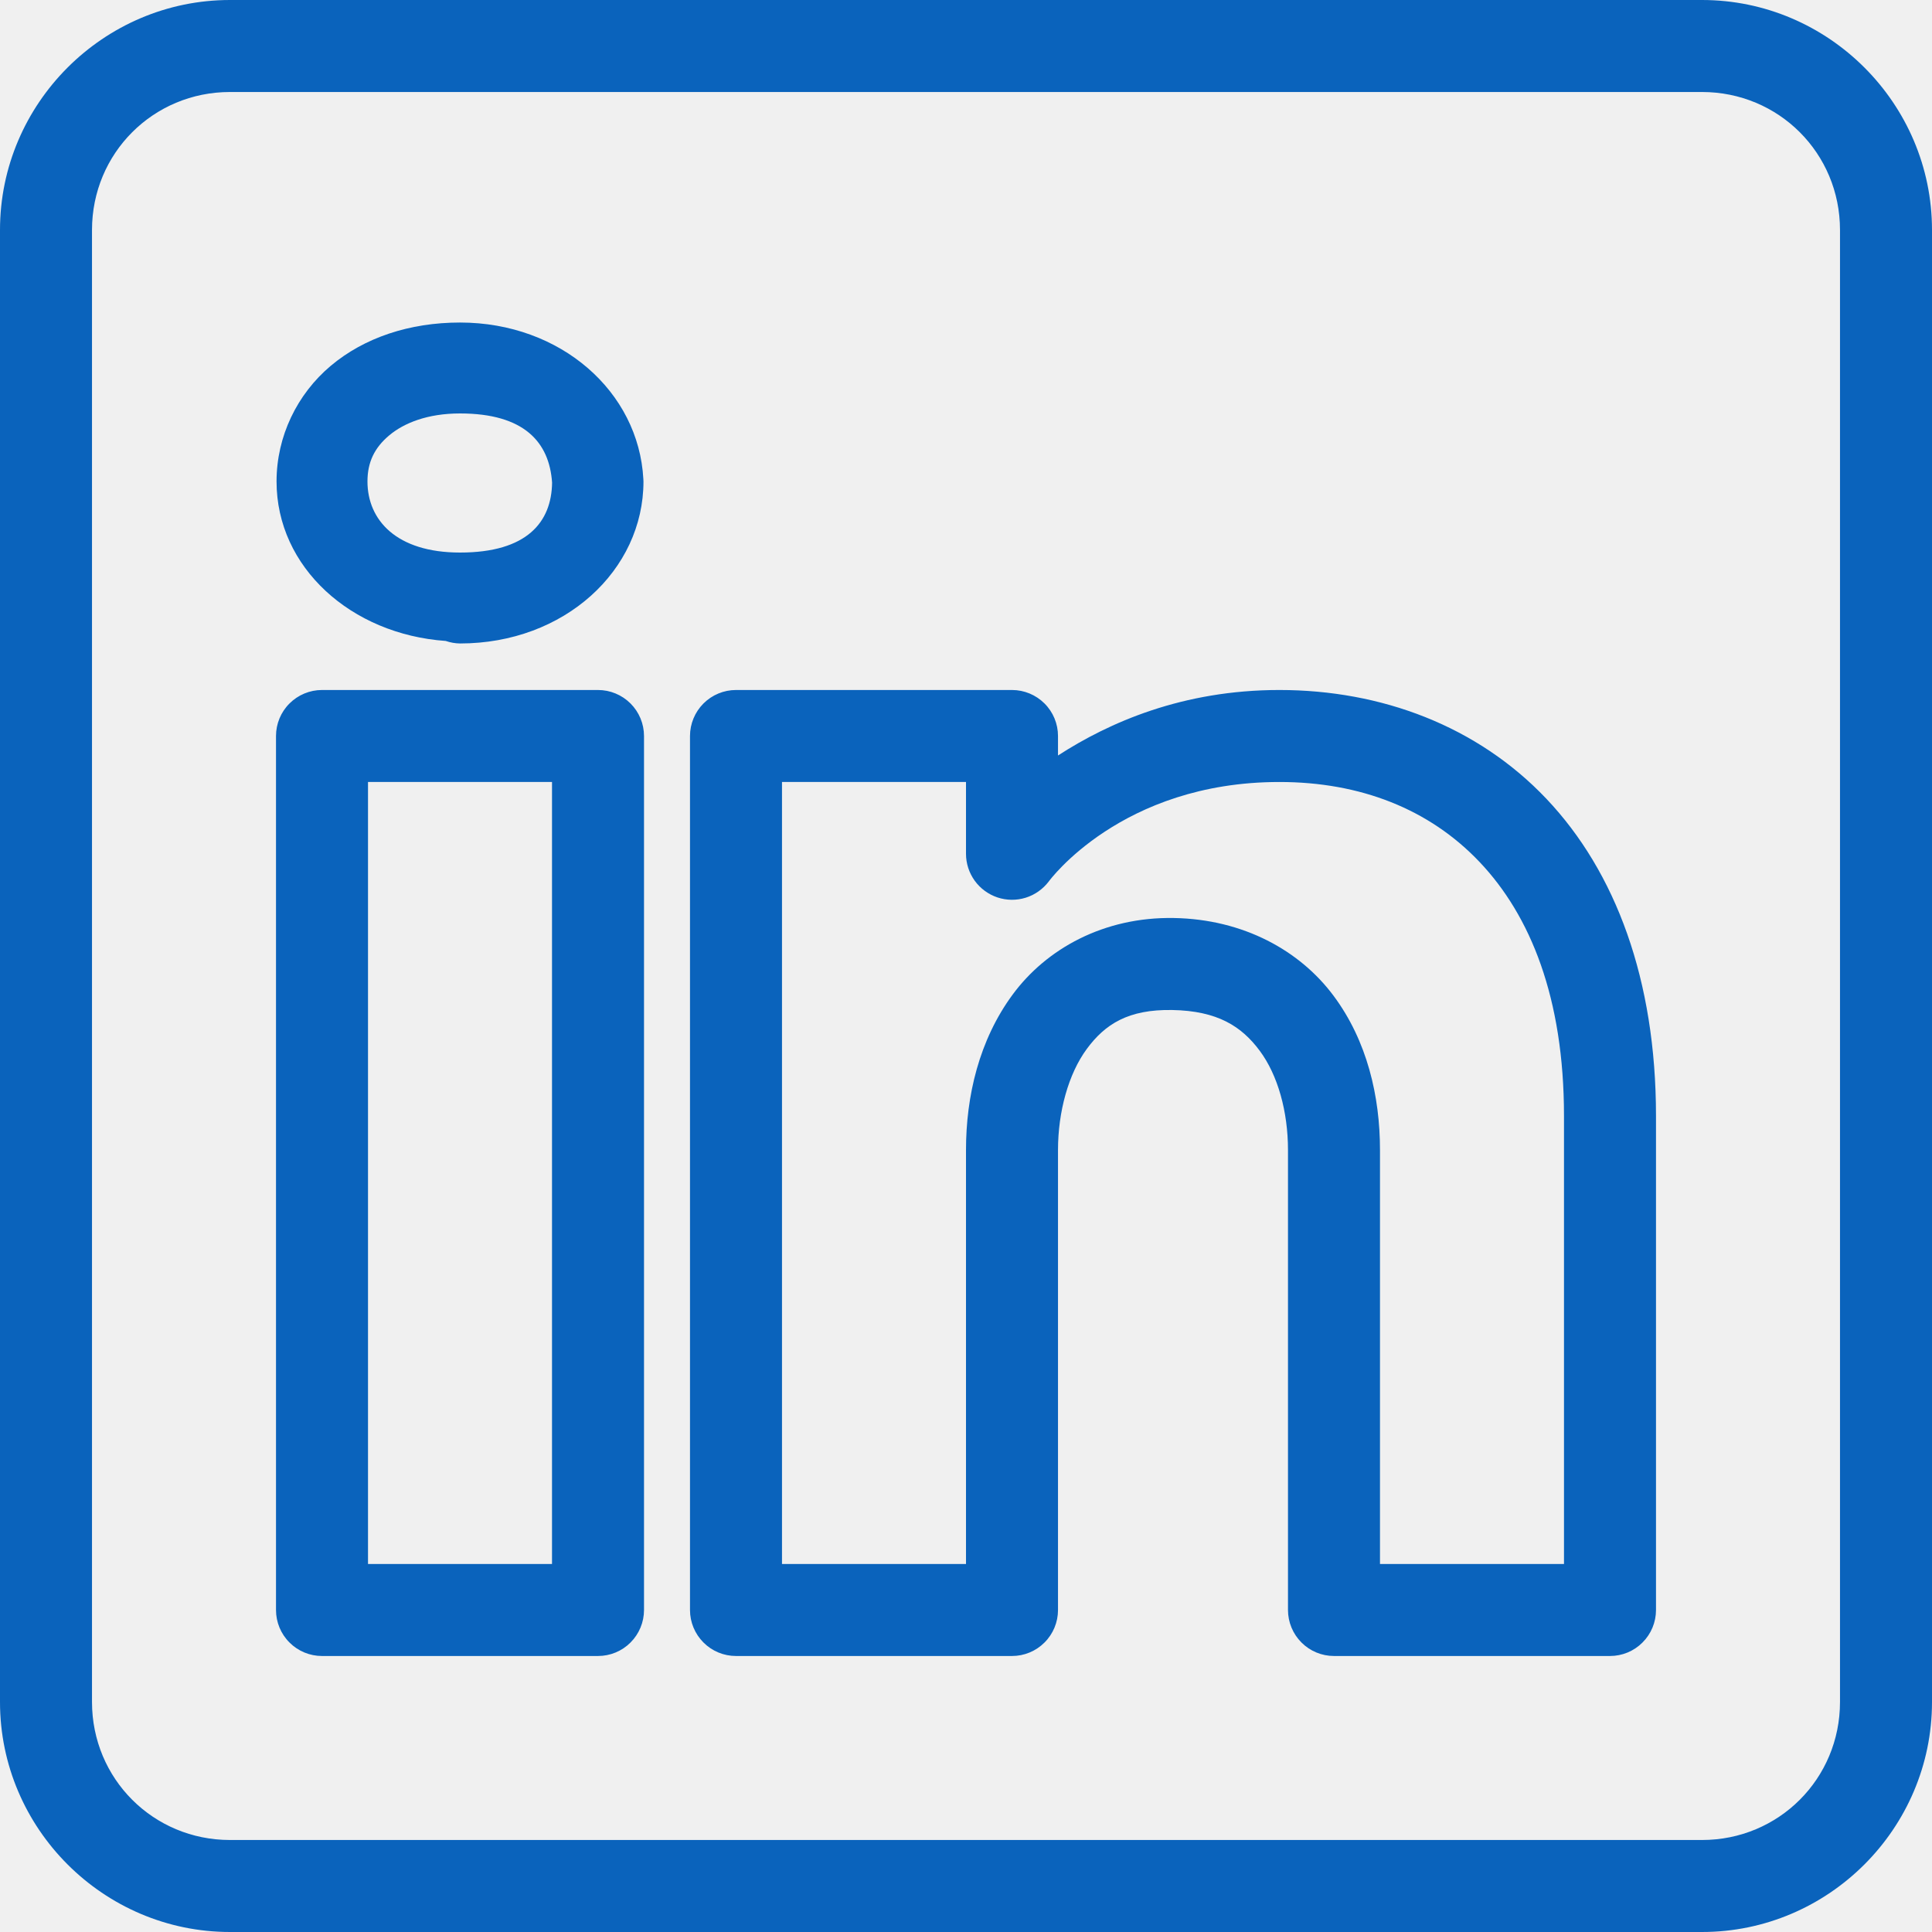
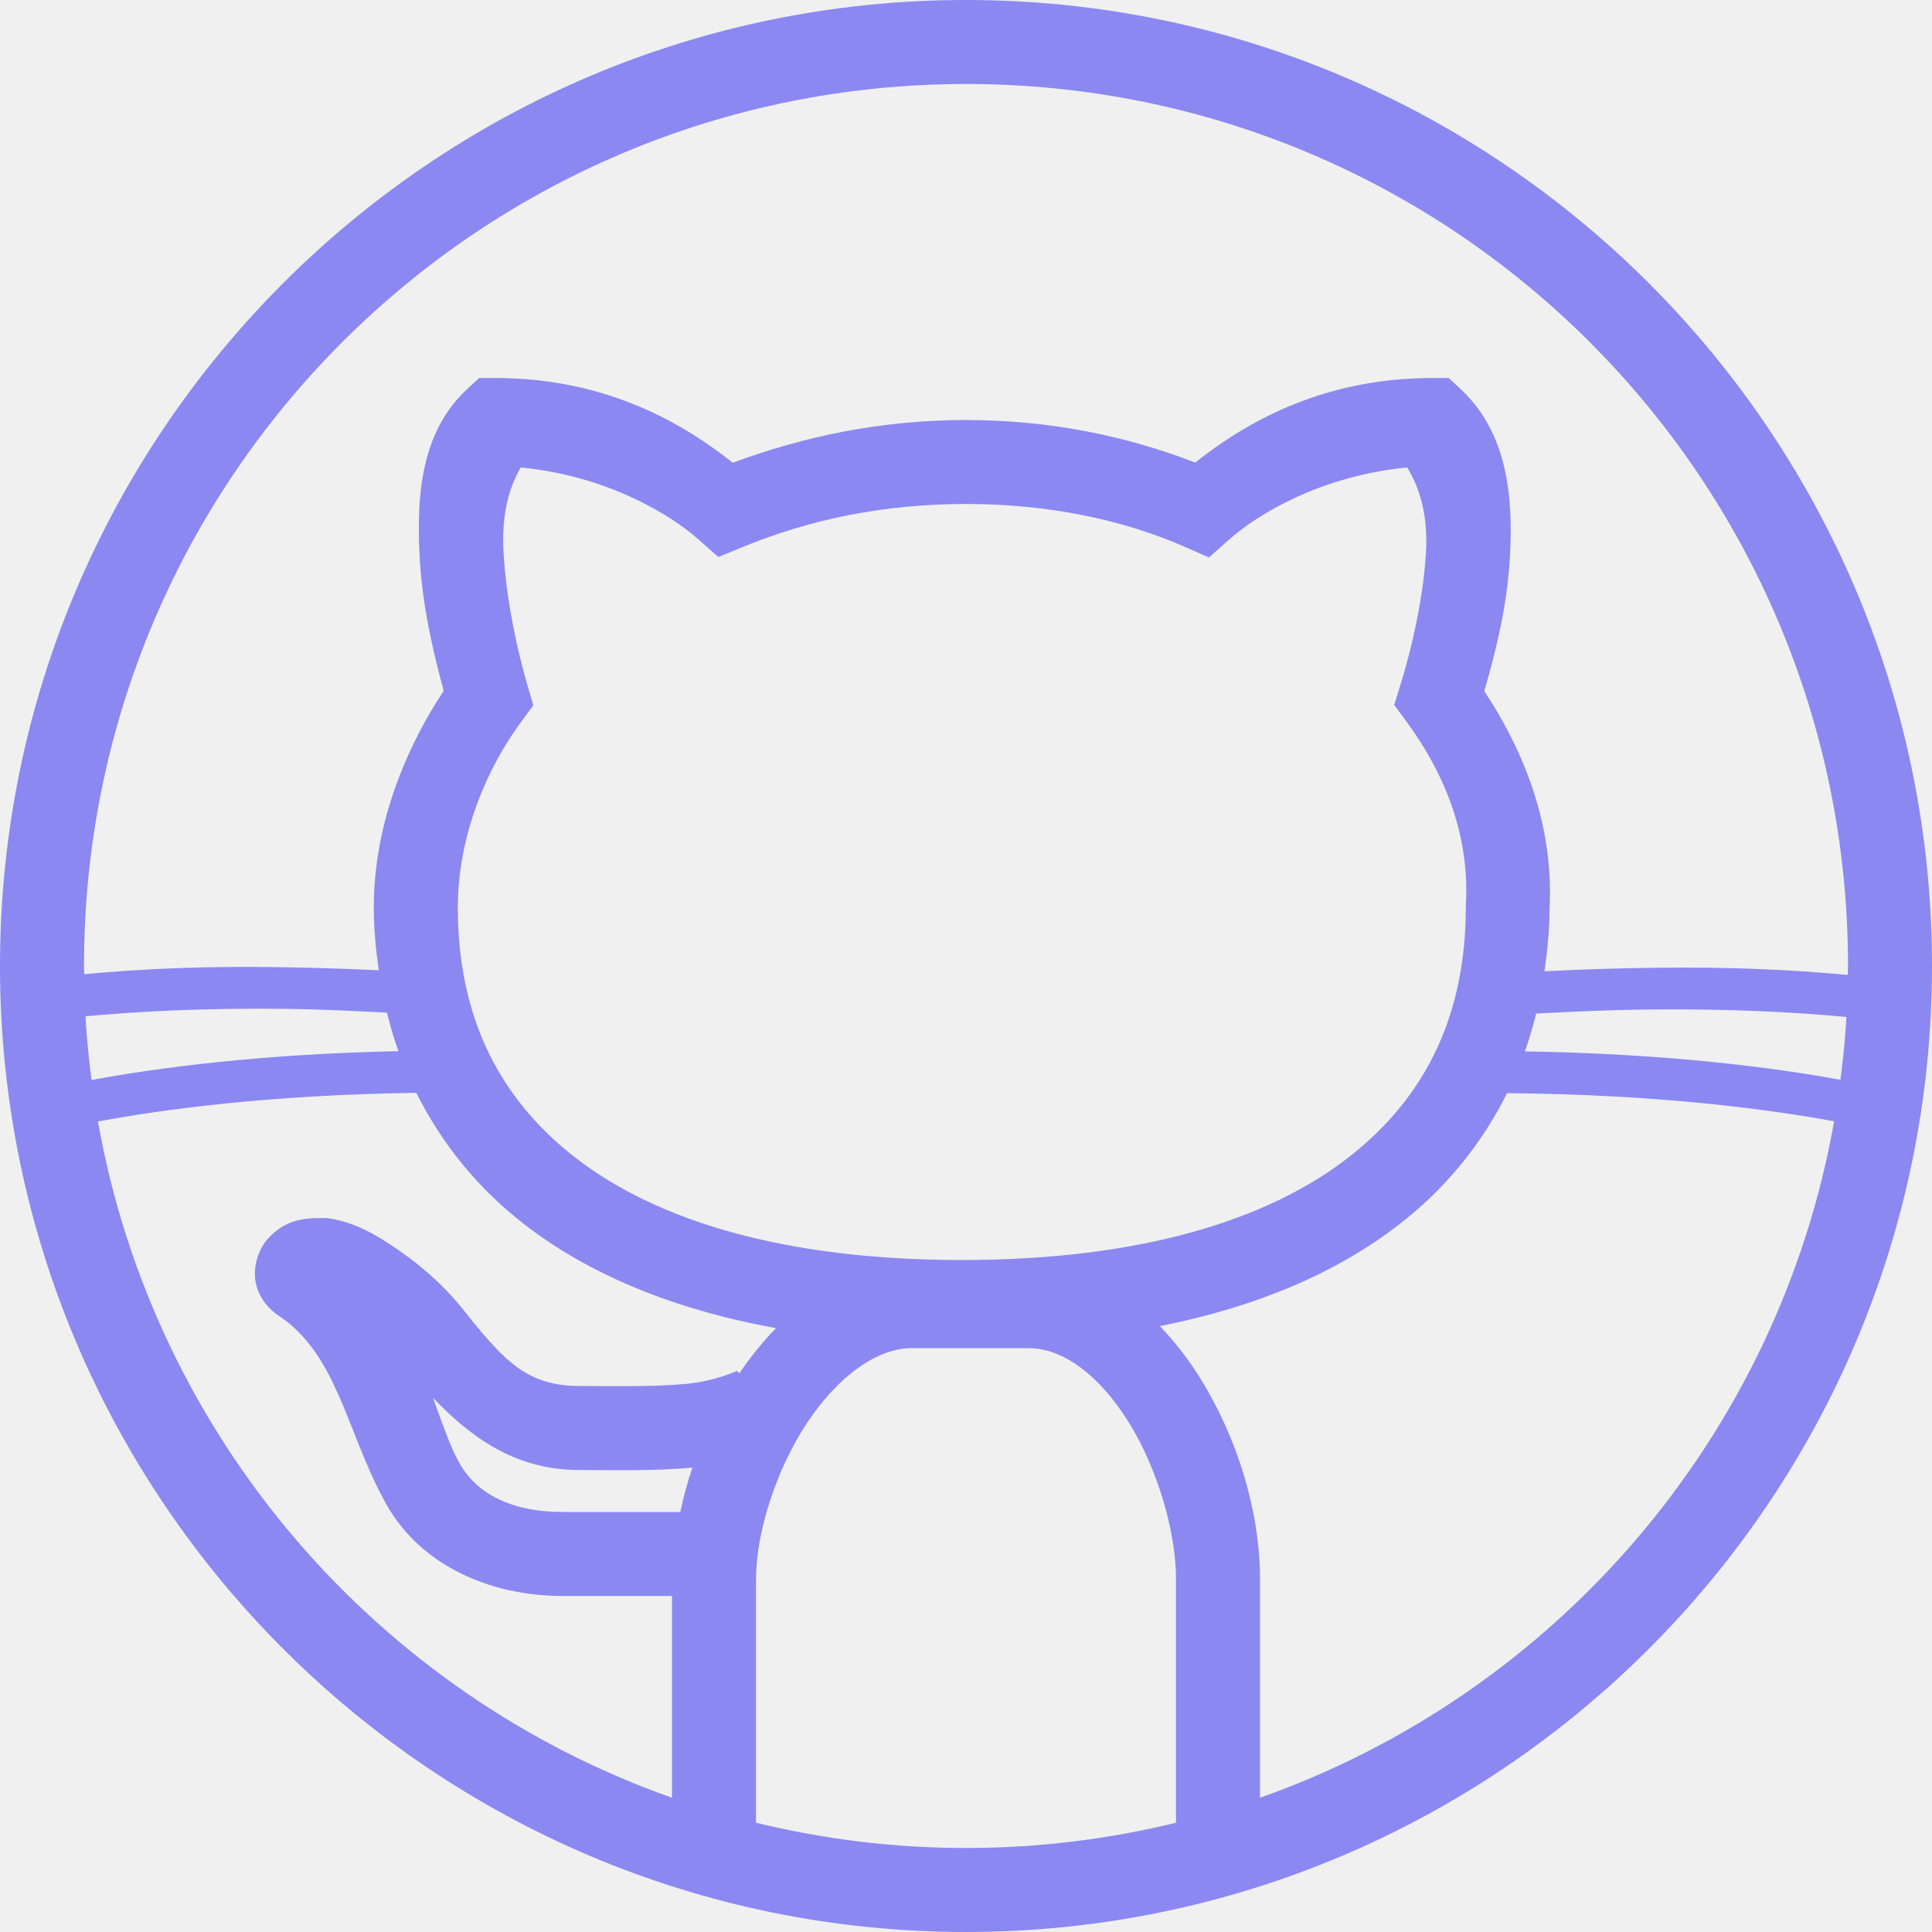
<svg xmlns="http://www.w3.org/2000/svg" width="50" height="50" viewBox="0 0 50 50" fill="none">
-   <g clip-path="url(#clip0_86_43)">
-     <path d="M5.952 0C2.679 0 0 2.679 0 5.952V44.048C0 47.321 2.679 50 5.952 50H44.048C47.321 50 50 47.321 50 44.048V5.952C50 2.679 47.321 0 44.048 0H5.952ZM5.952 2.381H44.048C46.034 2.381 47.619 3.966 47.619 5.952V44.048C47.619 46.034 46.034 47.619 44.048 47.619H5.952C3.966 47.619 2.381 46.034 2.381 44.048V5.952C2.381 3.966 3.966 2.381 5.952 2.381ZM11.905 8.347C10.601 8.347 9.428 8.737 8.559 9.468C7.69 10.199 7.157 11.291 7.157 12.46C7.157 14.683 9.085 16.416 11.537 16.588L11.542 16.59C11.659 16.63 11.781 16.651 11.905 16.653C14.611 16.653 16.653 14.757 16.653 12.46C16.652 12.44 16.652 12.419 16.65 12.398C16.529 10.136 14.512 8.347 11.905 8.347ZM11.905 10.7C13.562 10.7 14.217 11.441 14.288 12.491C14.274 13.51 13.643 14.3 11.905 14.3C10.255 14.3 9.51 13.455 9.51 12.46C9.51 11.963 9.691 11.588 10.072 11.268C10.454 10.947 11.066 10.7 11.905 10.7ZM8.333 17.857C8.018 17.857 7.715 17.983 7.492 18.206C7.268 18.429 7.143 18.732 7.143 19.048V41.667C7.143 41.982 7.268 42.285 7.492 42.508C7.715 42.732 8.018 42.857 8.333 42.857H15.476C15.792 42.857 16.095 42.732 16.318 42.508C16.541 42.285 16.667 41.982 16.667 41.667V34.684V19.048C16.667 18.732 16.541 18.429 16.318 18.206C16.095 17.983 15.792 17.857 15.476 17.857H8.333ZM19.048 17.857C18.732 17.857 18.429 17.983 18.206 18.206C17.983 18.429 17.857 18.732 17.857 19.048V41.667C17.857 41.982 17.983 42.285 18.206 42.508C18.429 42.732 18.732 42.857 19.048 42.857H26.191C26.506 42.857 26.809 42.732 27.032 42.508C27.256 42.285 27.381 41.982 27.381 41.667V29.762C27.381 28.774 27.651 27.792 28.125 27.148C28.599 26.505 29.198 26.119 30.336 26.139C31.51 26.16 32.131 26.561 32.601 27.193C33.071 27.824 33.333 28.77 33.333 29.762V41.667C33.333 41.982 33.459 42.285 33.682 42.508C33.905 42.732 34.208 42.857 34.524 42.857H41.667C41.982 42.857 42.285 42.732 42.508 42.508C42.732 42.285 42.857 41.982 42.857 41.667V28.883C42.857 25.357 41.813 22.565 40.023 20.675C38.233 18.786 35.743 17.857 33.11 17.857C30.608 17.857 28.703 18.696 27.381 19.552V19.048C27.381 18.732 27.256 18.429 27.032 18.206C26.809 17.983 26.506 17.857 26.191 17.857H19.048ZM9.524 20.238H14.286V34.684V40.476H9.524V20.238ZM20.238 20.238H25V22.096C25 22.346 25.079 22.589 25.224 22.791C25.37 22.994 25.576 23.145 25.813 23.225C26.05 23.304 26.305 23.307 26.544 23.233C26.782 23.159 26.991 23.011 27.142 22.812C27.142 22.812 29.011 20.238 33.11 20.238C35.197 20.238 36.987 20.932 38.295 22.312C39.603 23.693 40.476 25.819 40.476 28.883V40.476H35.714V29.762C35.714 28.373 35.382 26.937 34.512 25.77C33.643 24.602 32.181 23.789 30.378 23.758C28.566 23.726 27.08 24.556 26.209 25.737C25.338 26.918 25 28.369 25 29.762V40.476H20.238V20.238Z" fill="#0A63BC" />
+   <g clip-path="url(#clip0_86_41)">
+     <path d="M25 0C11.208 0 0 11.208 0 25C0 38.792 11.208 50 25 50C38.792 50 50 38.792 50 25C50 11.208 38.792 0 25 0ZM25 2.174C37.617 2.174 47.826 12.383 47.826 25C47.826 25.078 47.821 25.154 47.82 25.231C47.124 25.167 46.321 25.106 45.3 25.07C43.855 25.019 42.035 25.034 39.971 25.136C40.048 24.603 40.101 24.062 40.103 23.508C40.208 21.472 39.525 19.568 38.413 17.886C38.681 16.958 38.996 15.777 39.075 14.438C39.165 12.912 39.033 11.219 37.808 10.076L37.494 9.783H37.065C34.148 9.783 32.152 11.004 30.932 11.971C29.169 11.289 27.187 10.87 25 10.87C22.8 10.87 20.799 11.295 18.964 11.976C17.744 11.007 15.746 9.783 12.827 9.783H12.4L12.086 10.073C10.892 11.182 10.782 12.828 10.857 14.347C10.922 15.686 11.219 16.904 11.483 17.878C10.353 19.592 9.674 21.546 9.674 23.478C9.674 24.034 9.726 24.576 9.802 25.11C7.839 25.019 6.089 25.002 4.7 25.051C3.679 25.087 2.875 25.148 2.18 25.212C2.18 25.141 2.174 25.071 2.174 25C2.174 12.383 12.383 2.174 25 2.174ZM13.474 12.099C15.668 12.307 17.317 13.286 18.081 13.965L18.591 14.415L19.219 14.158C20.938 13.45 22.855 13.043 25 13.043C27.145 13.043 29.062 13.452 30.651 14.147L31.288 14.428L31.808 13.965C32.572 13.286 34.225 12.306 36.419 12.099C36.711 12.582 36.965 13.27 36.903 14.311C36.83 15.556 36.497 16.913 36.245 17.718L36.082 18.243L36.407 18.686C37.482 20.153 38.031 21.74 37.937 23.418L37.935 23.448V23.478C37.935 26.19 36.959 28.361 34.878 29.97C32.798 31.578 29.514 32.609 24.892 32.609C20.27 32.609 16.983 31.578 14.903 29.97C12.823 28.361 11.848 26.19 11.848 23.478C11.848 21.886 12.423 20.134 13.485 18.686L13.803 18.253L13.651 17.737C13.399 16.881 13.09 15.494 13.029 14.241C12.977 13.199 13.224 12.54 13.474 12.099ZM7.483 26.11C8.252 26.12 9.132 26.162 10.014 26.206C10.098 26.545 10.194 26.878 10.311 27.204C6.716 27.279 4.027 27.641 2.369 27.951C2.299 27.407 2.243 26.859 2.212 26.303C3.437 26.187 5.164 26.081 7.483 26.11ZM42.517 26.127C44.834 26.098 46.561 26.204 47.786 26.32C47.755 26.868 47.7 27.408 47.631 27.945C45.914 27.63 43.152 27.268 39.464 27.21C39.578 26.891 39.673 26.563 39.757 26.231C40.73 26.179 41.679 26.138 42.517 26.127ZM10.774 28.282C11.423 29.582 12.35 30.742 13.574 31.689C15.249 32.984 17.426 33.889 20.083 34.373C19.735 34.73 19.419 35.122 19.139 35.536L19.073 35.479C19.079 35.472 18.532 35.745 17.716 35.819C16.9 35.892 15.893 35.87 15.001 35.87C13.669 35.87 13.083 35.24 12.146 34.095C11.626 33.395 10.994 32.829 10.379 32.398C9.75 31.958 9.213 31.647 8.549 31.537L8.46 31.522H8.369C7.861 31.522 7.371 31.558 6.912 32.082C6.683 32.344 6.525 32.829 6.628 33.239C6.73 33.65 6.99 33.902 7.222 34.057C8.708 35.047 8.97 37.007 9.901 38.75C10.771 40.483 12.648 41.304 14.566 41.304H17.391V46.525C9.748 43.827 3.983 37.179 2.535 29.025C4.199 28.712 6.985 28.335 10.774 28.282ZM39.003 28.291C42.876 28.324 45.74 28.7 47.467 29.019C46.021 37.175 40.254 43.826 32.609 46.525V40.869C32.609 39.147 32.043 37.248 31.059 35.664C30.76 35.183 30.409 34.728 30.017 34.32C32.533 33.823 34.6 32.934 36.209 31.689C37.431 30.744 38.356 29.587 39.003 28.291ZM23.586 34.891H26.63C27.514 34.891 28.457 35.595 29.212 36.81C29.967 38.025 30.435 39.657 30.435 40.869V47.172C28.693 47.597 26.874 47.826 25 47.826C23.126 47.826 21.307 47.597 19.565 47.172V40.869C19.565 39.684 20.074 38.056 20.879 36.836C21.685 35.615 22.703 34.891 23.586 34.891ZM11.205 36.175C12.146 37.151 13.285 38.044 15.001 38.044C15.848 38.044 16.905 38.074 17.909 37.984C17.913 37.984 17.916 37.982 17.92 37.982C17.788 38.362 17.689 38.745 17.606 39.13H14.566C13.225 39.13 12.278 38.646 11.842 37.774L11.833 37.759L11.827 37.746C11.648 37.414 11.414 36.751 11.205 36.175Z" fill="#8B88F2" />
  </g>
  <defs>
-     <clipPath id="clip0_86_43">
+     <clipPath id="clip0_86_41">
      <rect width="50" height="50" fill="white" />
    </clipPath>
  </defs>
</svg>
